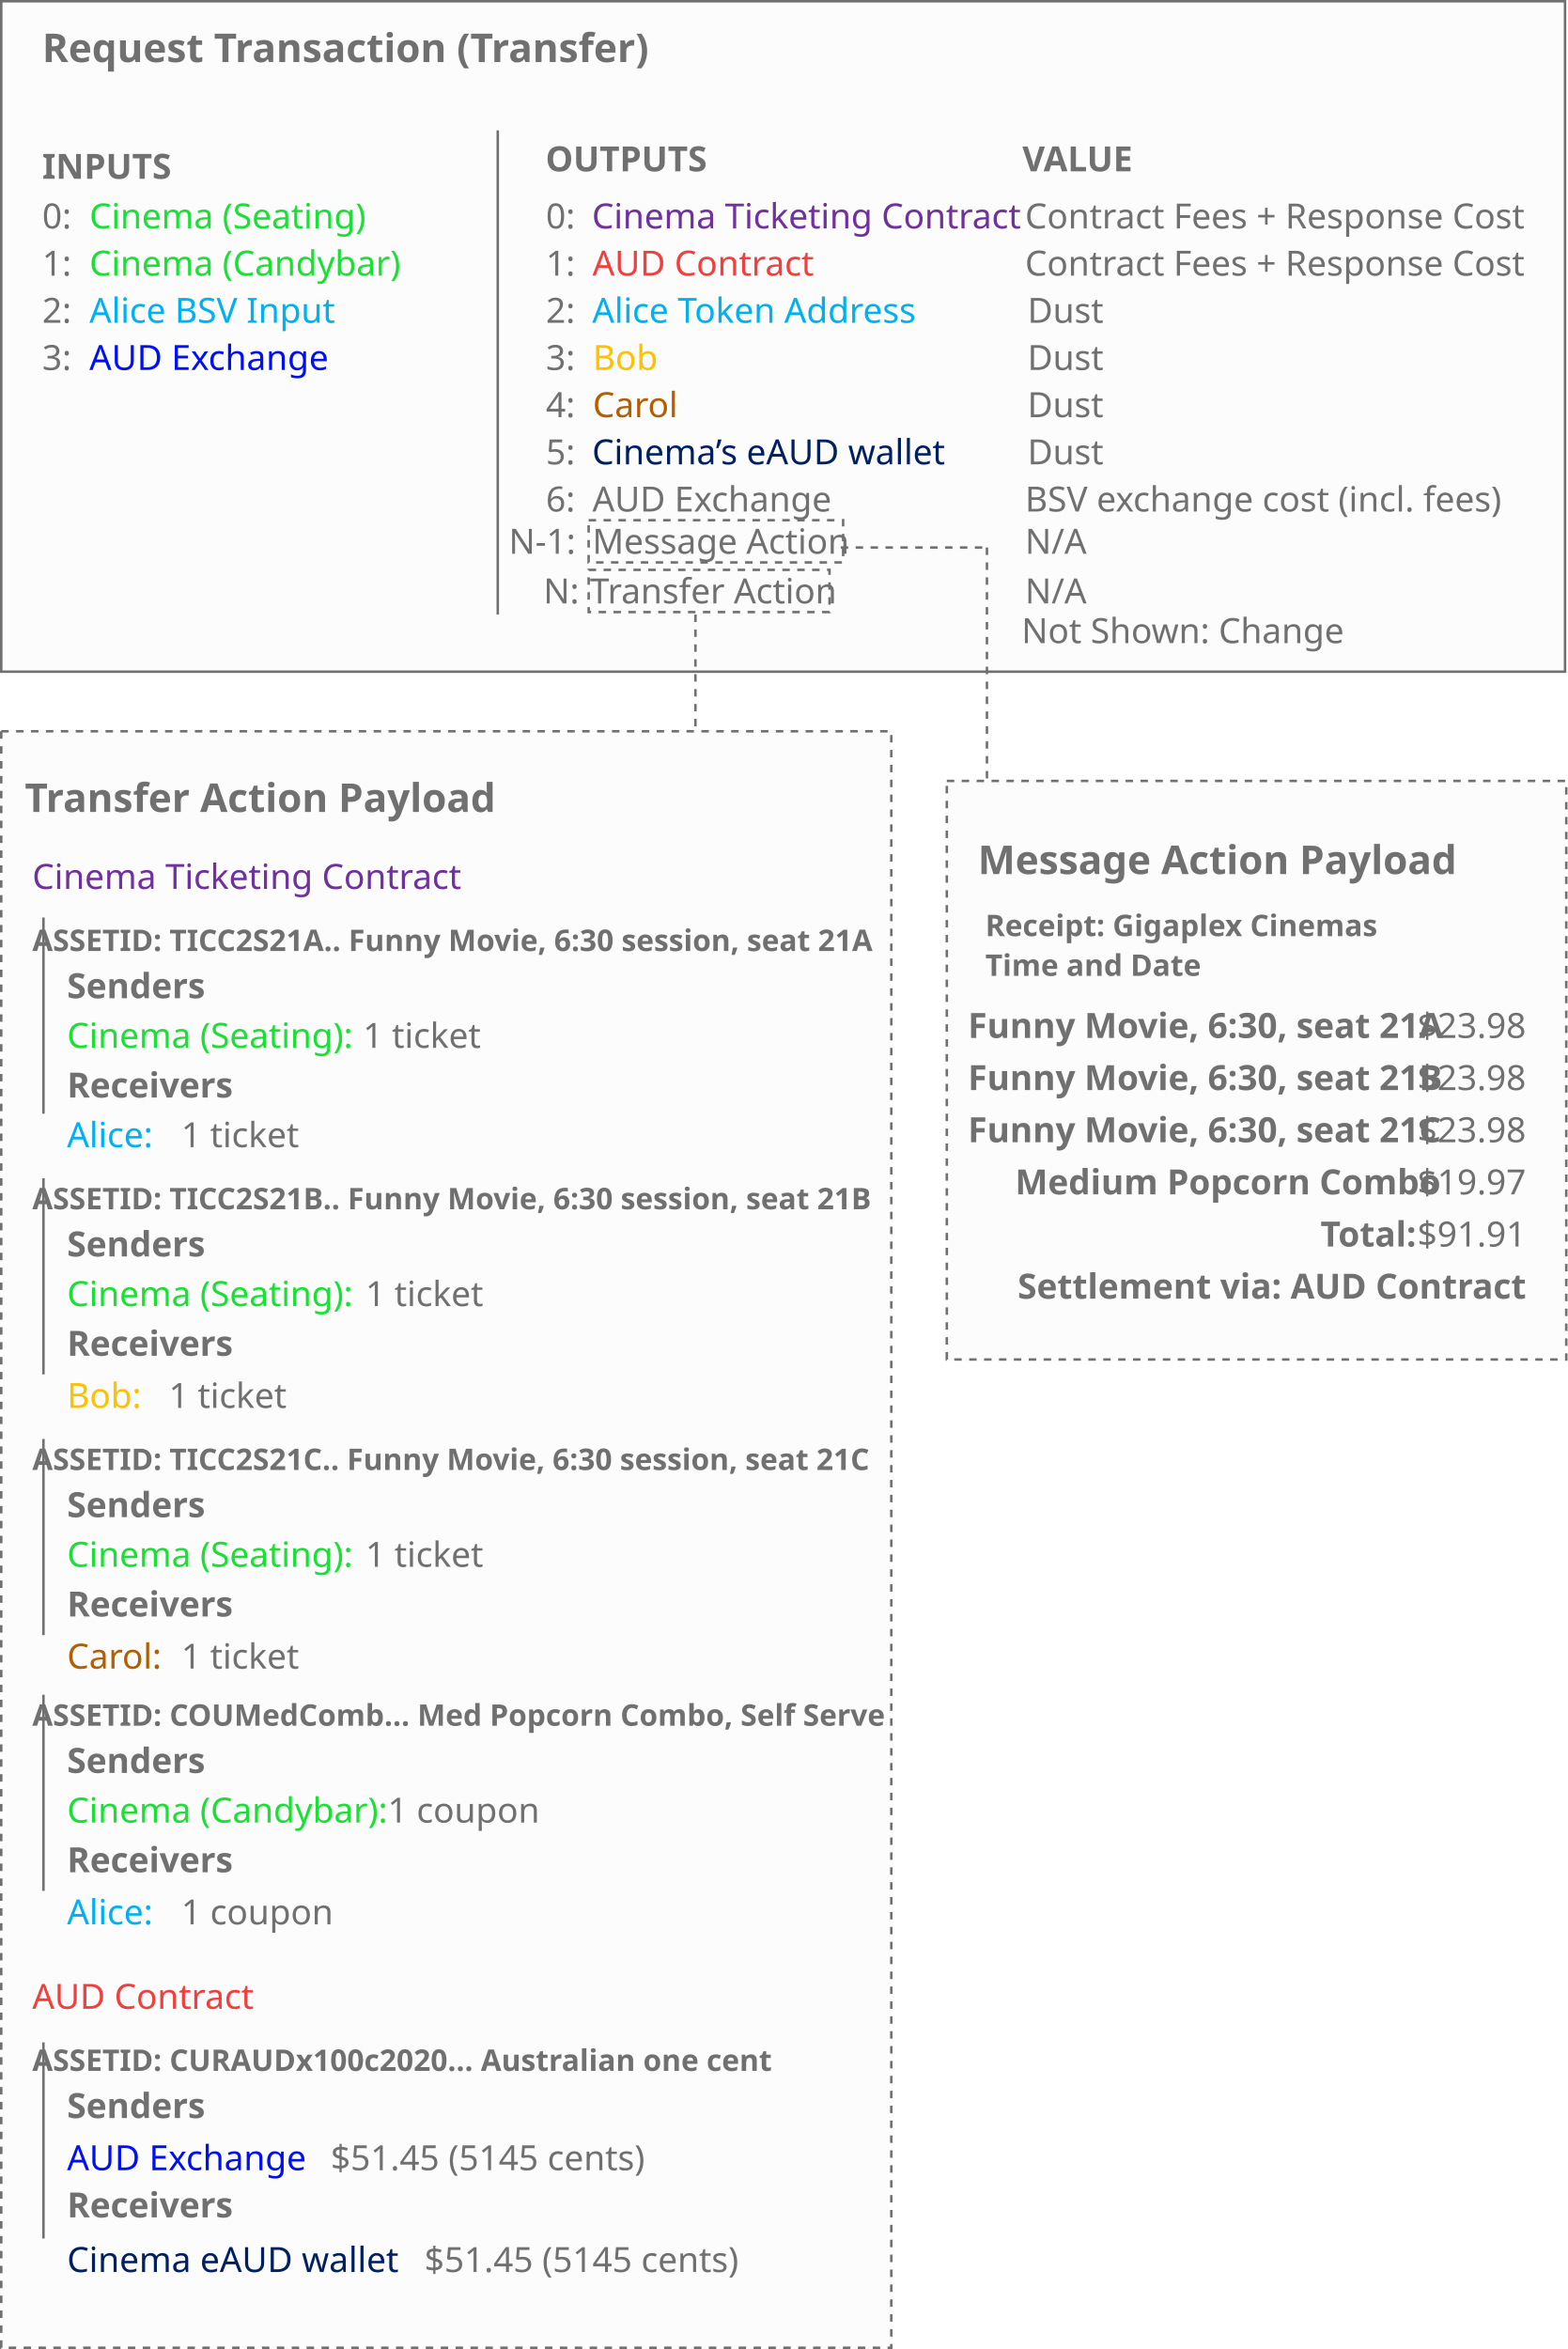
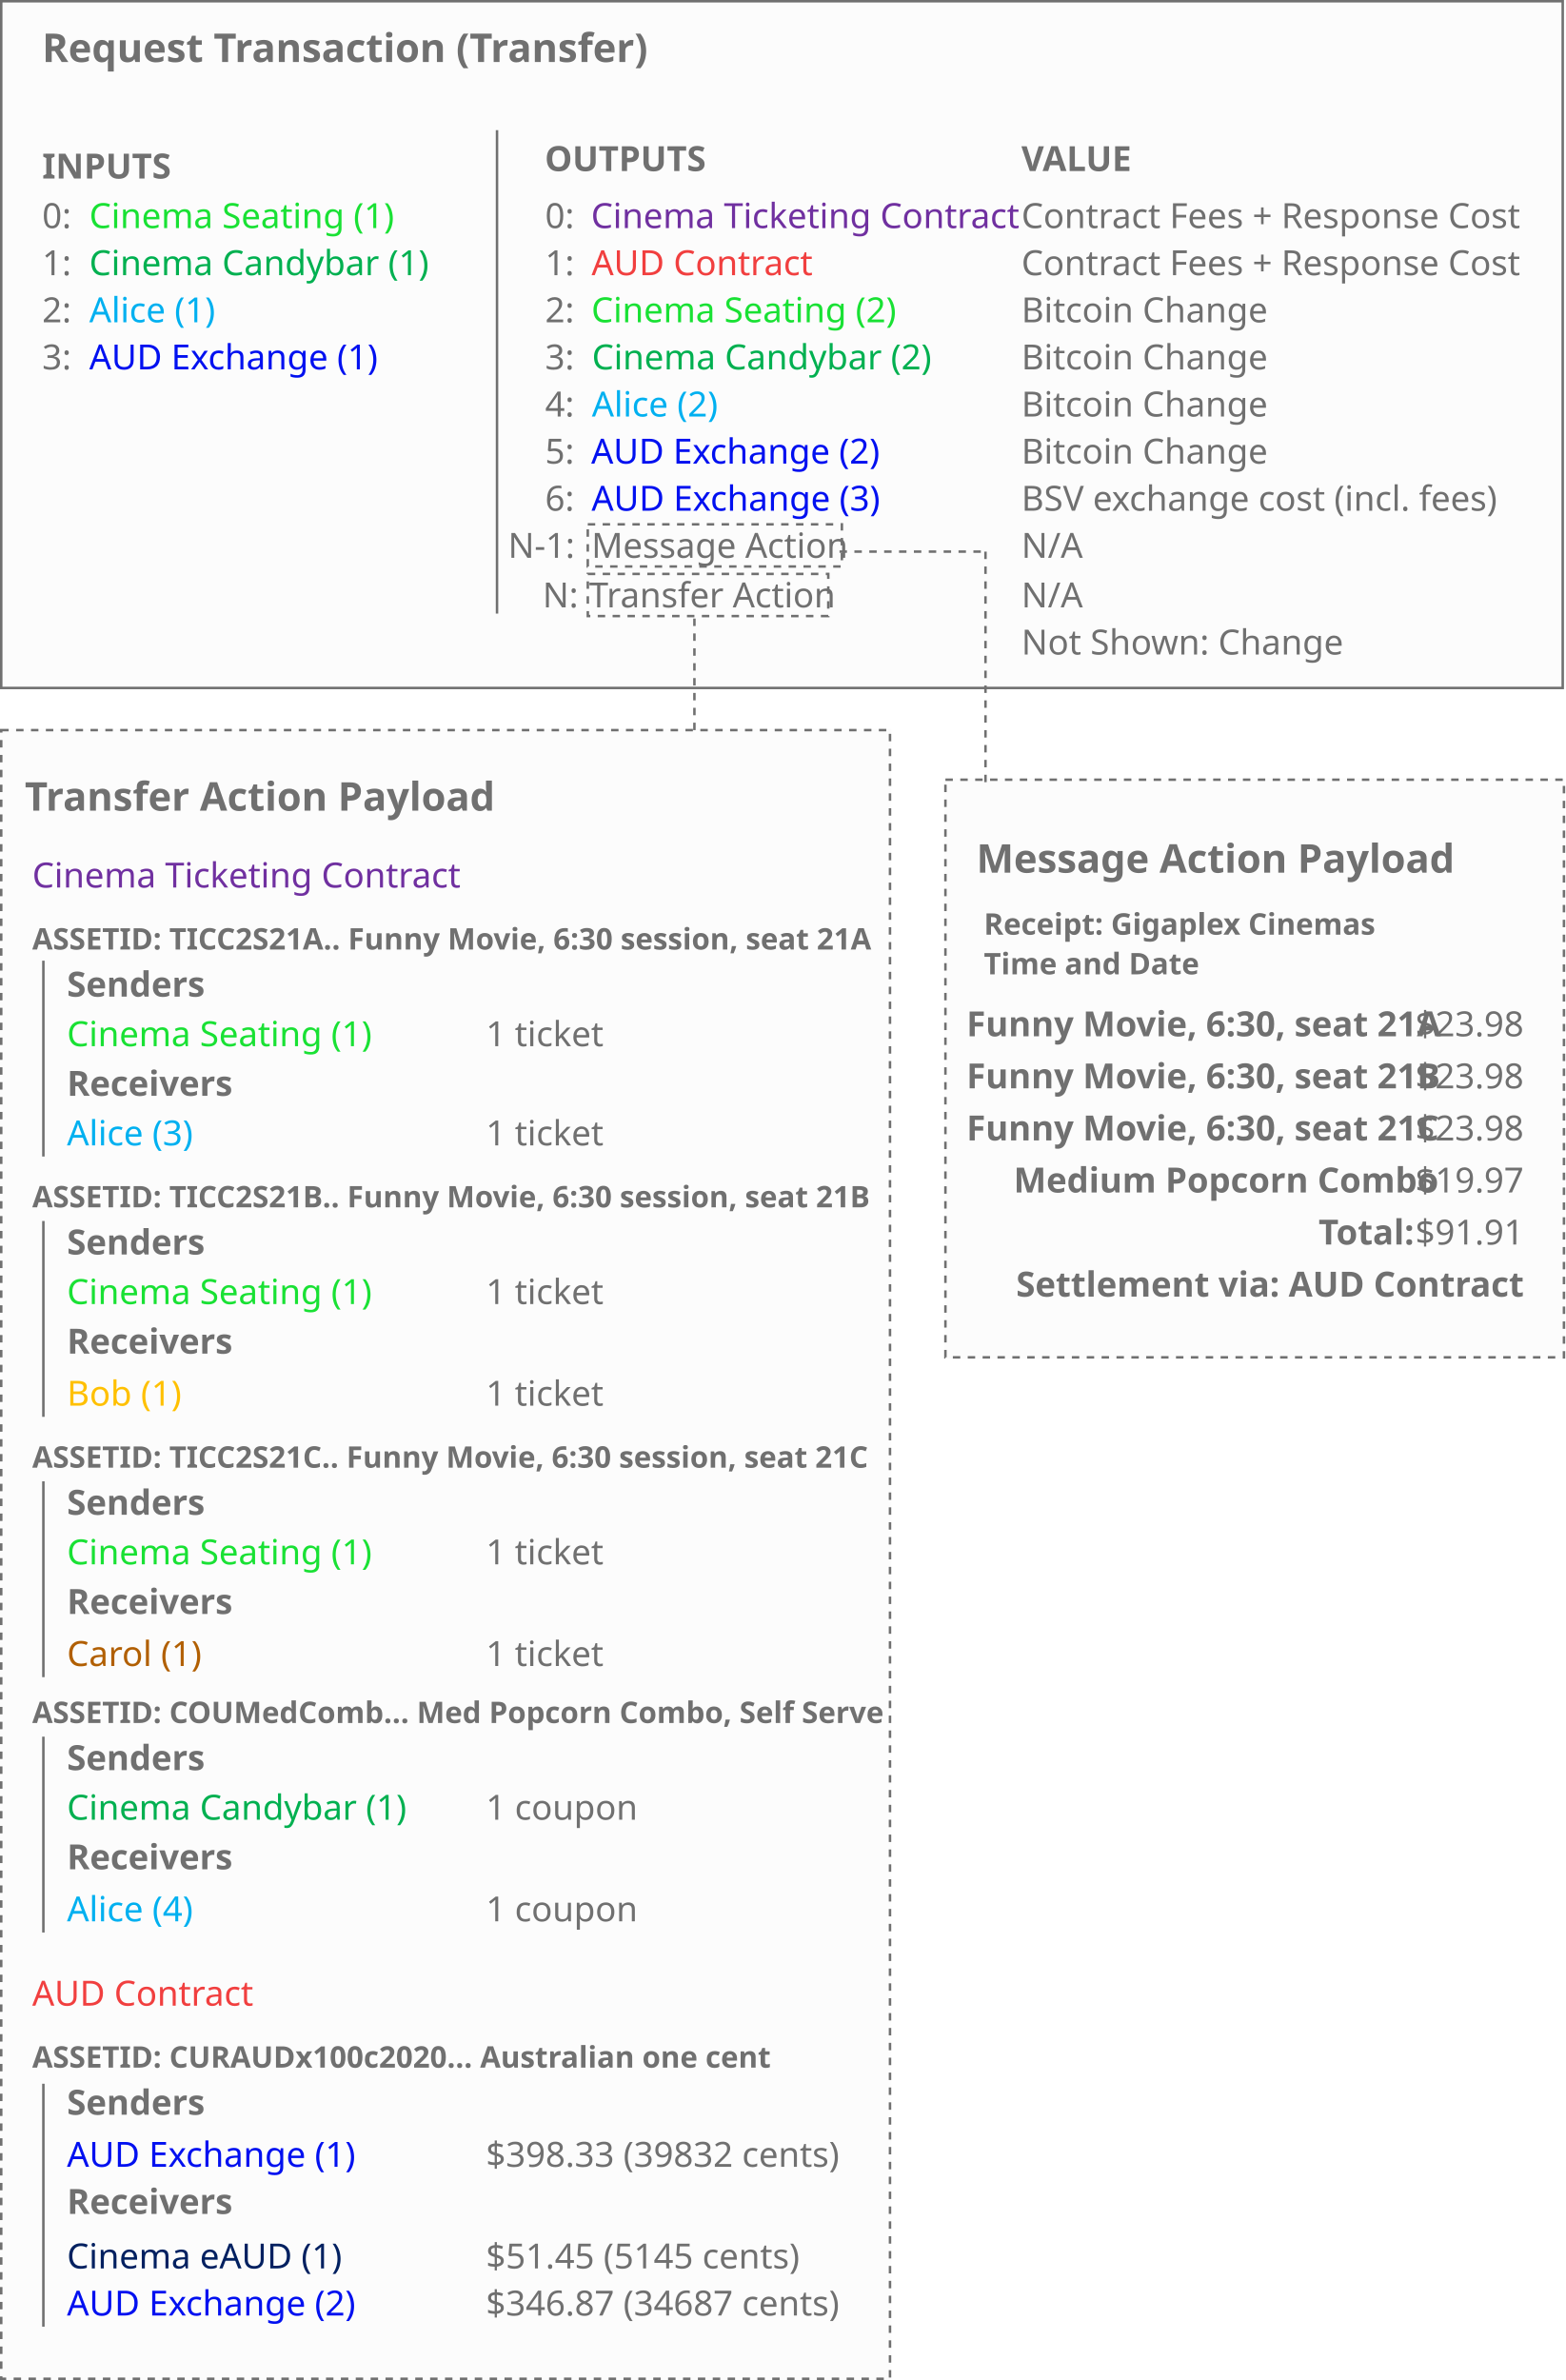
- <svg xmlns="http://www.w3.org/2000/svg" width="631.356" height="946" viewBox="0 0 631.356 946">
+ <svg xmlns="http://www.w3.org/2000/svg" width="631.356" height="960" viewBox="0 0 631.356 960">
  <g id="cinema-transfer-final" transform="translate(-6104 10694)">
    <g id="Rectangle_195" data-name="Rectangle 195" transform="translate(6104 -10694)" fill="#fcfcfc" stroke="#707070" stroke-width="1">
-       <rect width="630.857" height="271" stroke="none" />
-       <rect x="0.5" y="0.5" width="629.857" height="270" fill="none" />
-     </g>
-     <text id="Cinema_Seating_" data-name="Cinema (Seating)" transform="translate(6140 -10602)" fill="#19e134" font-size="14" font-family="SegoeUI, Segoe UI">
-       <tspan x="0" y="0">Cinema (Seating)</tspan>
-     </text>
-     <text id="AUD_Exchange" data-name="AUD Exchange" transform="translate(6140 -10545)" fill="#0010f0" font-size="14" font-family="SegoeUI, Segoe UI">
-       <tspan x="0" y="0">AUD Exchange</tspan>
+       <rect width="630.857" height="278" stroke="none" />
+       <rect x="0.5" y="0.5" width="629.857" height="277" fill="none" />
+     </g>
+     <text id="Cinema_Seating_1_" data-name="Cinema Seating (1)" transform="translate(6140 -10602)" fill="#19e134" font-size="14" font-family="SegoeUI, Segoe UI">
+       <tspan x="0" y="0">Cinema Seating (1)</tspan>
+     </text>
+     <text id="AUD_Exchange_1_" data-name="AUD Exchange (1)" transform="translate(6140 -10545)" fill="#0010f0" font-size="14" font-family="SegoeUI, Segoe UI">
+       <tspan x="0" y="0">AUD Exchange (1)</tspan>
    </text>
    <text id="Request_Transaction_Transfer_" data-name="Request Transaction (Transfer)" transform="translate(6121 -10669)" fill="#707070" font-size="16" font-family="SegoeUI-Semibold, Segoe UI" font-weight="600">
      <tspan x="0" y="0">Request Transaction (Transfer)</tspan>
    </text>
    <line id="Line_262" data-name="Line 262" y2="195" transform="translate(6304.482 -10641.5)" fill="none" stroke="#707070" stroke-width="1" />
    <text id="INPUTS" transform="translate(6121 -10637)" fill="#707070" font-size="14" font-family="SegoeUI-Bold, Segoe UI" font-weight="700">
      <tspan x="0" y="15">INPUTS</tspan>
    </text>
    <text id="OUTPUTS_" data-name="OUTPUTS " transform="translate(6323.738 -10640)" fill="#707070" font-size="14" font-family="SegoeUI-Bold, Segoe UI" font-weight="700">
      <tspan x="0" y="15">OUTPUTS </tspan>
    </text>
    <text id="_0:_" data-name="0: " transform="translate(6121 -10602)" fill="#707070" font-size="14" font-family="SegoeUI, Segoe UI">
      <tspan x="0" y="0">0: </tspan>
    </text>
-     <text id="VALUE" transform="translate(6515.778 -10640)" fill="#707070" font-size="14" font-family="SegoeUI-Bold, Segoe UI" font-weight="700">
+     <text id="VALUE" transform="translate(6516 -10640)" fill="#707070" font-size="14" font-family="SegoeUI-Bold, Segoe UI" font-weight="700">
      <tspan x="0" y="15">VALUE</tspan>
    </text>
    <text id="_1:_" data-name="1: " transform="translate(6121 -10583)" fill="#707070" font-size="14" font-family="SegoeUI, Segoe UI">
      <tspan x="0" y="0">1: </tspan>
    </text>
    <text id="_2:_" data-name="2: " transform="translate(6121 -10564)" fill="#707070" font-size="14" font-family="SegoeUI, Segoe UI">
      <tspan x="0" y="0">2: </tspan>
    </text>
    <text id="_0:_2" data-name="0: " transform="translate(6323.881 -10602)" fill="#707070" font-size="14" font-family="SegoeUI, Segoe UI">
      <tspan x="0" y="0">0: </tspan>
    </text>
    <text id="_1:_2" data-name="1: " transform="translate(6323.881 -10583)" fill="#707070" font-size="14" font-family="SegoeUI, Segoe UI">
      <tspan x="0" y="0">1: </tspan>
    </text>
    <text id="Cinema_Ticketing_Contract" data-name="Cinema Ticketing Contract" transform="translate(6342.4 -10602)" fill="#7030a0" font-size="14" font-family="SegoeUI, Segoe UI">
      <tspan x="0" y="0">Cinema Ticketing Contract</tspan>
    </text>
    <text id="_2:_2" data-name="2: " transform="translate(6323.881 -10564)" fill="#707070" font-size="14" font-family="SegoeUI, Segoe UI">
      <tspan x="0" y="0">2: </tspan>
    </text>
    <text id="AUD_Contract_" data-name="AUD Contract " transform="translate(6342.617 -10583)" fill="#f13f3f" font-size="14" font-family="SegoeUI, Segoe UI">
      <tspan x="0" y="0">AUD Contract </tspan>
    </text>
-     <text id="Contract_Fees_Response_Cost_" data-name="Contract Fees + Response Cost " transform="translate(6516.857 -10602)" fill="#707070" font-size="14" font-family="SegoeUI, Segoe UI">
+     <text id="Contract_Fees_Response_Cost_" data-name="Contract Fees + Response Cost " transform="translate(6516 -10602)" fill="#707070" font-size="14" font-family="SegoeUI, Segoe UI">
      <tspan x="0" y="0">Contract Fees + Response Cost </tspan>
    </text>
-     <text id="Contract_Fees_Response_Cost_2" data-name="Contract Fees + Response Cost " transform="translate(6516.857 -10583)" fill="#707070" font-size="14" font-family="SegoeUI, Segoe UI">
+     <text id="Contract_Fees_Response_Cost_2" data-name="Contract Fees + Response Cost " transform="translate(6516 -10583)" fill="#707070" font-size="14" font-family="SegoeUI, Segoe UI">
      <tspan x="0" y="0">Contract Fees + Response Cost </tspan>
    </text>
-     <text id="Dust" transform="translate(6517.845 -10564)" fill="#707070" font-size="14" font-family="SegoeUI, Segoe UI">
-       <tspan x="0" y="0">Dust</tspan>
+     <text id="Bitcoin_Change" data-name="Bitcoin Change" transform="translate(6516 -10564)" fill="#707070" font-size="14" font-family="SegoeUI, Segoe UI">
+       <tspan x="0" y="0">Bitcoin Change</tspan>
    </text>
    <text id="_3:_" data-name="3: " transform="translate(6323.881 -10545)" fill="#707070" font-size="14" font-family="SegoeUI, Segoe UI">
      <tspan x="0" y="0">3: </tspan>
    </text>
-     <text id="Alice_Token_Address" data-name="Alice Token Address" transform="translate(6342.525 -10564)" fill="#00b0f0" font-size="14" font-family="SegoeUI, Segoe UI">
-       <tspan x="0" y="0">Alice Token Address</tspan>
+     <text id="Cinema_Seating_2_" data-name="Cinema Seating (2)" transform="translate(6342.525 -10564)" fill="#19e134" font-size="14" font-family="SegoeUI, Segoe UI">
+       <tspan x="0" y="0">Cinema Seating (2)</tspan>
    </text>
    <text id="_4:_" data-name="4: " transform="translate(6323.881 -10526)" fill="#707070" font-size="14" font-family="SegoeUI, Segoe UI">
      <tspan x="0" y="0">4: </tspan>
    </text>
-     <text id="Bob_" data-name="Bob " transform="translate(6342.756 -10545)" fill="#ffc000" font-size="14" font-family="SegoeUI, Segoe UI">
-       <tspan x="0" y="0">Bob </tspan>
+     <text id="Cinema_Candybar_2_" data-name="Cinema Candybar (2)" transform="translate(6342.756 -10545)" fill="#00b050" font-size="14" font-family="SegoeUI, Segoe UI">
+       <tspan x="0" y="0">Cinema Candybar (2)</tspan>
    </text>
    <text id="_5:_" data-name="5: " transform="translate(6323.881 -10507)" fill="#707070" font-size="14" font-family="SegoeUI, Segoe UI">
      <tspan x="0" y="0">5: </tspan>
    </text>
-     <text id="Carol_" data-name="Carol " transform="translate(6342.74 -10526)" fill="#b15f02" font-size="14" font-family="SegoeUI, Segoe UI">
-       <tspan x="0" y="0">Carol </tspan>
+     <text id="Alice_2_" data-name="Alice (2)" transform="translate(6342.74 -10526)" fill="#00b0f0" font-size="14" font-family="SegoeUI, Segoe UI">
+       <tspan x="0" y="0">Alice (2)</tspan>
    </text>
    <text id="_6:_" data-name="6: " transform="translate(6323.881 -10488)" fill="#707070" font-size="14" font-family="SegoeUI, Segoe UI">
      <tspan x="0" y="0">6: </tspan>
    </text>
-     <text id="Cinema_s_eAUD_wallet_" data-name="Cinema’s eAUD wallet " transform="translate(6342.478 -10507)" fill="#002060" font-size="14" font-family="SegoeUI, Segoe UI">
-       <tspan x="0" y="0">Cinema’s eAUD wallet </tspan>
-     </text>
-     <text id="AUD_Exchange_" data-name="AUD Exchange " transform="translate(6342.604 -10488)" fill="#707070" font-size="14" font-family="SegoeUI, Segoe UI">
-       <tspan x="0" y="0">AUD Exchange </tspan>
-     </text>
-     <text id="Dust-2" data-name="Dust" transform="translate(6517.845 -10545)" fill="#707070" font-size="14" font-family="SegoeUI, Segoe UI">
-       <tspan x="0" y="0">Dust</tspan>
-     </text>
-     <text id="Dust_" data-name="Dust " transform="translate(6517.83 -10526)" fill="#707070" font-size="14" font-family="SegoeUI, Segoe UI">
-       <tspan x="0" y="0">Dust </tspan>
-     </text>
-     <text id="Dust-3" data-name="Dust" transform="translate(6517.845 -10507)" fill="#707070" font-size="14" font-family="SegoeUI, Segoe UI">
-       <tspan x="0" y="0">Dust</tspan>
-     </text>
-     <text id="BSV_exchange_cost_incl._fees_" data-name="BSV exchange cost (incl. fees)" transform="translate(6516.857 -10488)" fill="#707070" font-size="14" font-family="SegoeUI, Segoe UI">
+     <text id="AUD_Exchange_2_" data-name="AUD Exchange (2)" transform="translate(6342.478 -10507)" fill="#0010f0" font-size="14" font-family="SegoeUI, Segoe UI">
+       <tspan x="0" y="0">AUD Exchange (2)</tspan>
+     </text>
+     <text id="AUD_Exchange_3_" data-name="AUD Exchange (3) " transform="translate(6342.604 -10488)" fill="#0010f0" font-size="14" font-family="SegoeUI, Segoe UI">
+       <tspan x="0" y="0">AUD Exchange (3) </tspan>
+     </text>
+     <text id="Bitcoin_Change-2" data-name="Bitcoin Change" transform="translate(6516 -10545)" fill="#707070" font-size="14" font-family="SegoeUI, Segoe UI">
+       <tspan x="0" y="0">Bitcoin Change</tspan>
+     </text>
+     <text id="Bitcoin_Change-3" data-name="Bitcoin Change" transform="translate(6516 -10526)" fill="#707070" font-size="14" font-family="SegoeUI, Segoe UI">
+       <tspan x="0" y="0">Bitcoin Change</tspan>
+     </text>
+     <text id="Bitcoin_Change-4" data-name="Bitcoin Change" transform="translate(6516 -10507)" fill="#707070" font-size="14" font-family="SegoeUI, Segoe UI">
+       <tspan x="0" y="0">Bitcoin Change</tspan>
+     </text>
+     <text id="BSV_exchange_cost_incl._fees_" data-name="BSV exchange cost (incl. fees)" transform="translate(6516 -10488)" fill="#707070" font-size="14" font-family="SegoeUI, Segoe UI">
      <tspan x="0" y="0">BSV exchange cost (incl. fees)</tspan>
    </text>
    <text id="_3:_2" data-name="3: " transform="translate(6121 -10545)" fill="#707070" font-size="14" font-family="SegoeUI, Segoe UI">
      <tspan x="0" y="0">3: </tspan>
    </text>
-     <g id="Rectangle_196" data-name="Rectangle 196" transform="translate(6340.606 -10465)" fill="none" stroke="#707070" stroke-width="1" stroke-dasharray="3">
+     <g id="Rectangle_196" data-name="Rectangle 196" transform="translate(6340.606 -10463)" fill="none" stroke="#707070" stroke-width="1" stroke-dasharray="3">
      <rect width="98" height="18" stroke="none" />
      <rect x="0.5" y="0.5" width="97" height="17" fill="none" />
    </g>
-     <text id="N:_" data-name="N: " transform="translate(6322.88 -10451)" fill="#707070" font-size="14" font-family="SegoeUI, Segoe UI">
+     <text id="N:_" data-name="N: " transform="translate(6322.88 -10449)" fill="#707070" font-size="14" font-family="SegoeUI, Segoe UI">
      <tspan x="0" y="0">N: </tspan>
    </text>
-     <text id="Transfer_Action" data-name="Transfer Action" transform="translate(6341.616 -10451)" fill="#707070" font-size="14" font-family="SegoeUI, Segoe UI">
+     <text id="Transfer_Action" data-name="Transfer Action" transform="translate(6341.616 -10449)" fill="#707070" font-size="14" font-family="SegoeUI, Segoe UI">
      <tspan x="0" y="0">Transfer Action</tspan>
    </text>
-     <text id="N_A" data-name="N/A" transform="translate(6516.86 -10451)" fill="#707070" font-size="14" font-family="SegoeUI, Segoe UI">
+     <text id="N_A" data-name="N/A" transform="translate(6516 -10449)" fill="#707070" font-size="14" font-family="SegoeUI, Segoe UI">
      <tspan x="0" y="0">N/A</tspan>
    </text>
    <g id="Rectangle_200" data-name="Rectangle 200" transform="translate(6104 -10400)" fill="#fcfcfc" stroke="#707070" stroke-width="1" stroke-dasharray="3">
-       <rect width="359.499" height="652" stroke="none" />
-       <rect x="0.5" y="0.5" width="358.499" height="651" fill="none" />
+       <rect width="359.499" height="666" stroke="none" />
+       <rect x="0.5" y="0.5" width="358.499" height="665" fill="none" />
    </g>
    <text id="Transfer_Action_Payload" data-name="Transfer Action Payload" transform="translate(6114 -10367)" fill="#707070" font-size="16" font-family="SegoeUI-Semibold, Segoe UI" font-weight="600">
      <tspan x="0" y="0">Transfer Action Payload</tspan>
    </text>
-     <line id="Line_267" data-name="Line 267" y2="47" transform="translate(6384.106 -10446.5)" fill="none" stroke="#707070" stroke-width="1" stroke-dasharray="3" />
-     <text id="Not_Shown:_Change" data-name="Not Shown: Change" transform="translate(6515.457 -10435)" fill="#707070" font-size="14" font-family="SegoeUI, Segoe UI">
+     <line id="Line_267" data-name="Line 267" y2="47" transform="translate(6384.106 -10444.5)" fill="none" stroke="#707070" stroke-width="1" stroke-dasharray="3" />
+     <text id="Not_Shown:_Change" data-name="Not Shown: Change" transform="translate(6516 -10430)" fill="#707070" font-size="14" font-family="SegoeUI, Segoe UI">
      <tspan x="0" y="0">Not Shown: Change</tspan>
    </text>
-     <text id="Cinema_Candybar_" data-name="Cinema (Candybar)" transform="translate(6140 -10583)" fill="#19e134" font-size="14" font-family="SegoeUI, Segoe UI">
-       <tspan x="0" y="0">Cinema (Candybar)</tspan>
-     </text>
-     <text id="Alice_BSV_Input" data-name="Alice BSV Input" transform="translate(6140 -10564)" fill="#00b0f0" font-size="14" font-family="SegoeUI, Segoe UI">
-       <tspan x="0" y="0">Alice BSV Input</tspan>
+     <text id="Cinema_Candybar_1_" data-name="Cinema Candybar (1)" transform="translate(6140 -10583)" fill="#00b050" font-size="14" font-family="SegoeUI, Segoe UI">
+       <tspan x="0" y="0">Cinema Candybar (1)</tspan>
+     </text>
+     <text id="Alice_1_" data-name="Alice (1)" transform="translate(6140 -10564)" fill="#00b0f0" font-size="14" font-family="SegoeUI, Segoe UI">
+       <tspan x="0" y="0">Alice (1)</tspan>
    </text>
    <text id="Senders" transform="translate(6131 -10307)" fill="#707070" font-size="14" font-family="SegoeUI-Bold, Segoe UI" font-weight="700">
      <tspan x="0" y="15">Senders</tspan>
    </text>
    <text id="Receivers" transform="translate(6131 -10267)" fill="#707070" font-size="14" font-family="SegoeUI-Bold, Segoe UI" font-weight="700">
      <tspan x="0" y="15">Receivers</tspan>
    </text>
-     <line id="Line_289" data-name="Line 289" y2="79" transform="translate(6121.5 -10324.5)" fill="none" stroke="#707070" stroke-width="1" />
-     <text id="Cinema_Seating_:" data-name="Cinema (Seating):" transform="translate(6131 -10272)" fill="#19e134" font-size="14" font-family="SegoeUI, Segoe UI">
-       <tspan x="0" y="0">Cinema (Seating):</tspan>
-     </text>
-     <text id="Alice:" transform="translate(6131 -10232)" fill="#00b0f0" font-size="14" font-family="SegoeUI, Segoe UI">
-       <tspan x="0" y="0">Alice:</tspan>
-     </text>
-     <text id="Bob:" transform="translate(6131 -10127)" fill="#ffc000" font-size="14" font-family="SegoeUI, Segoe UI">
-       <tspan x="0" y="0">Bob:</tspan>
+     <line id="Line_289" data-name="Line 289" y2="79" transform="translate(6121.5 -10306.5)" fill="none" stroke="#707070" stroke-width="1" />
+     <text id="Cinema_Seating_1_2" data-name="Cinema Seating (1)" transform="translate(6131 -10272)" fill="#19e134" font-size="14" font-family="SegoeUI, Segoe UI">
+       <tspan x="0" y="0">Cinema Seating (1)</tspan>
+     </text>
+     <text id="Alice_3_" data-name="Alice (3)" transform="translate(6131 -10232)" fill="#00b0f0" font-size="14" font-family="SegoeUI, Segoe UI">
+       <tspan x="0" y="0">Alice (3)</tspan>
+     </text>
+     <text id="Bob_1_" data-name="Bob (1)" transform="translate(6131 -10127)" fill="#ffc000" font-size="14" font-family="SegoeUI, Segoe UI">
+       <tspan x="0" y="0">Bob (1)</tspan>
    </text>
    <text id="ASSETID:_TICC2S21A.._Funny_Movie_6:30_session_seat_21A" data-name="ASSETID: TICC2S21A.. Funny Movie, 6:30 session, seat 21A" transform="translate(6117 -10324)" fill="#707070" font-size="12" font-family="SegoeUI-Bold, Segoe UI" font-weight="700">
      <tspan x="0" y="13">ASSETID: TICC2S21A.. Funny Movie, 6:30 session, seat 21A</tspan>
    </text>
    <text id="Cinema_Ticketing_Contract-2" data-name="Cinema Ticketing Contract" transform="translate(6117 -10336)" fill="#7030a0" font-size="14" font-family="SegoeUI, Segoe UI">
      <tspan x="0" y="0">Cinema Ticketing Contract</tspan>
    </text>
    <text id="AUD_Contract_2" data-name="AUD Contract " transform="translate(6117 -9885)" fill="#f13f3f" font-size="14" font-family="SegoeUI, Segoe UI">
      <tspan x="0" y="0">AUD Contract </tspan>
    </text>
-     <text id="Cinema_eAUD_wallet_" data-name="Cinema eAUD wallet " transform="translate(6131 -9779)" fill="#002060" font-size="14" font-family="SegoeUI, Segoe UI">
-       <tspan x="0" y="0">Cinema eAUD wallet </tspan>
-     </text>
-     <text id="Alice:-2" data-name="Alice:" transform="translate(6131 -9919)" fill="#00b0f0" font-size="14" font-family="SegoeUI, Segoe UI">
-       <tspan x="0" y="0">Alice:</tspan>
-     </text>
-     <text id="_1_ticket" data-name="1 ticket" transform="translate(6250.216 -10272)" fill="#707070" font-size="14" font-family="SegoeUI, Segoe UI">
-       <tspan x="0" y="0">1 ticket</tspan>
-     </text>
-     <text id="_1_ticket-2" data-name="1 ticket" transform="translate(6177 -10232)" fill="#707070" font-size="14" font-family="SegoeUI, Segoe UI">
+     <text id="Cinema_eAUD_1_" data-name="Cinema eAUD (1)" transform="translate(6131 -9779)" fill="#002060" font-size="14" font-family="SegoeUI, Segoe UI">
+       <tspan x="0" y="0">Cinema eAUD (1)</tspan>
+     </text>
+     <text id="Alice_4_" data-name="Alice (4)" transform="translate(6131 -9919)" fill="#00b0f0" font-size="14" font-family="SegoeUI, Segoe UI">
+       <tspan x="0" y="0">Alice (4)</tspan>
+     </text>
+     <text id="_1_ticket" data-name="1 ticket" transform="translate(6300 -10272)" fill="#707070" font-size="14" font-family="SegoeUI, Segoe UI">
+       <tspan x="0" y="0">1 ticket</tspan>
+     </text>
+     <text id="_1_ticket-2" data-name="1 ticket" transform="translate(6300 -10232)" fill="#707070" font-size="14" font-family="SegoeUI, Segoe UI">
      <tspan x="0" y="0">1 ticket</tspan>
    </text>
    <text id="Senders-2" data-name="Senders" transform="translate(6131 -10203)" fill="#707070" font-size="14" font-family="SegoeUI-Bold, Segoe UI" font-weight="700">
      <tspan x="0" y="15">Senders</tspan>
    </text>
    <text id="Receivers-2" data-name="Receivers" transform="translate(6131 -10163)" fill="#707070" font-size="14" font-family="SegoeUI-Bold, Segoe UI" font-weight="700">
      <tspan x="0" y="15">Receivers</tspan>
    </text>
-     <text id="Cinema_Seating_:-2" data-name="Cinema (Seating):" transform="translate(6131 -10168)" fill="#19e134" font-size="14" font-family="SegoeUI, Segoe UI">
-       <tspan x="0" y="0">Cinema (Seating):</tspan>
+     <text id="Cinema_Seating_1_3" data-name="Cinema Seating (1)" transform="translate(6131 -10168)" fill="#19e134" font-size="14" font-family="SegoeUI, Segoe UI">
+       <tspan x="0" y="0">Cinema Seating (1)</tspan>
    </text>
    <text id="ASSETID:_TICC2S21B.._Funny_Movie_6:30_session_seat_21B" data-name="ASSETID: TICC2S21B.. Funny Movie, 6:30 session, seat 21B" transform="translate(6117 -10220)" fill="#707070" font-size="12" font-family="SegoeUI-Bold, Segoe UI" font-weight="700">
      <tspan x="0" y="13">ASSETID: TICC2S21B.. Funny Movie, 6:30 session, seat 21B</tspan>
    </text>
-     <text id="_1_ticket-3" data-name="1 ticket" transform="translate(6251.211 -10168)" fill="#707070" font-size="14" font-family="SegoeUI, Segoe UI">
-       <tspan x="0" y="0">1 ticket</tspan>
-     </text>
-     <text id="_1_ticket-4" data-name="1 ticket" transform="translate(6172 -10127)" fill="#707070" font-size="14" font-family="SegoeUI, Segoe UI">
+     <text id="_1_ticket-3" data-name="1 ticket" transform="translate(6300 -10168)" fill="#707070" font-size="14" font-family="SegoeUI, Segoe UI">
+       <tspan x="0" y="0">1 ticket</tspan>
+     </text>
+     <text id="_1_ticket-4" data-name="1 ticket" transform="translate(6300 -10127)" fill="#707070" font-size="14" font-family="SegoeUI, Segoe UI">
      <tspan x="0" y="0">1 ticket</tspan>
    </text>
    <text id="Senders-3" data-name="Senders" transform="translate(6131 -10098)" fill="#707070" font-size="14" font-family="SegoeUI-Bold, Segoe UI" font-weight="700">
      <tspan x="0" y="15">Senders</tspan>
    </text>
    <text id="Receivers-3" data-name="Receivers" transform="translate(6131 -10058)" fill="#707070" font-size="14" font-family="SegoeUI-Bold, Segoe UI" font-weight="700">
      <tspan x="0" y="15">Receivers</tspan>
    </text>
-     <text id="Cinema_Seating_:-3" data-name="Cinema (Seating):" transform="translate(6131 -10063)" fill="#19e134" font-size="14" font-family="SegoeUI, Segoe UI">
-       <tspan x="0" y="0">Cinema (Seating):</tspan>
+     <text id="Cinema_Seating_1_4" data-name="Cinema Seating (1)" transform="translate(6131 -10063)" fill="#19e134" font-size="14" font-family="SegoeUI, Segoe UI">
+       <tspan x="0" y="0">Cinema Seating (1)</tspan>
    </text>
    <text id="ASSETID:_TICC2S21C.._Funny_Movie_6:30_session_seat_21C" data-name="ASSETID: TICC2S21C.. Funny Movie, 6:30 session, seat 21C" transform="translate(6117 -10115)" fill="#707070" font-size="12" font-family="SegoeUI-Bold, Segoe UI" font-weight="700">
      <tspan x="0" y="13">ASSETID: TICC2S21C.. Funny Movie, 6:30 session, seat 21C</tspan>
    </text>
-     <text id="_1_ticket-5" data-name="1 ticket" transform="translate(6251.211 -10063)" fill="#707070" font-size="14" font-family="SegoeUI, Segoe UI">
-       <tspan x="0" y="0">1 ticket</tspan>
-     </text>
-     <text id="_1_ticket-6" data-name="1 ticket" transform="translate(6177 -10022)" fill="#707070" font-size="14" font-family="SegoeUI, Segoe UI">
-       <tspan x="0" y="0">1 ticket</tspan>
-     </text>
-     <text id="Carol:" transform="translate(6131 -10022)" fill="#b15f02" font-size="14" font-family="SegoeUI, Segoe UI">
-       <tspan x="0" y="0">Carol:</tspan>
+     <text id="_1_ticket-5" data-name="1 ticket" transform="translate(6300 -10063)" fill="#707070" font-size="14" font-family="SegoeUI, Segoe UI">
+       <tspan x="0" y="0">1 ticket</tspan>
+     </text>
+     <text id="_1_ticket-6" data-name="1 ticket" transform="translate(6300 -10022)" fill="#707070" font-size="14" font-family="SegoeUI, Segoe UI">
+       <tspan x="0" y="0">1 ticket</tspan>
+     </text>
+     <text id="Carol_1_" data-name="Carol (1)" transform="translate(6131 -10022)" fill="#b15f02" font-size="14" font-family="SegoeUI, Segoe UI">
+       <tspan x="0" y="0">Carol (1)</tspan>
    </text>
    <text id="Senders-4" data-name="Senders" transform="translate(6131 -9995)" fill="#707070" font-size="14" font-family="SegoeUI-Bold, Segoe UI" font-weight="700">
      <tspan x="0" y="15">Senders</tspan>
    </text>
    <text id="Receivers-4" data-name="Receivers" transform="translate(6131 -9955)" fill="#707070" font-size="14" font-family="SegoeUI-Bold, Segoe UI" font-weight="700">
      <tspan x="0" y="15">Receivers</tspan>
    </text>
-     <text id="Cinema_Candybar_:" data-name="Cinema (Candybar):" transform="translate(6131 -9960)" fill="#19e134" font-size="14" font-family="SegoeUI, Segoe UI">
-       <tspan x="0" y="0">Cinema (Candybar):</tspan>
+     <text id="Cinema_Candybar_1_2" data-name="Cinema Candybar (1)" transform="translate(6131 -9960)" fill="#00b050" font-size="14" font-family="SegoeUI, Segoe UI">
+       <tspan x="0" y="0">Cinema Candybar (1)</tspan>
    </text>
    <text id="ASSETID:_COUMedComb_Med_Popcorn_Combo_Self_Serve" data-name="ASSETID: COUMedComb… Med Popcorn Combo, Self Serve" transform="translate(6117 -10012)" fill="#707070" font-size="12" font-family="SegoeUI-Bold, Segoe UI" font-weight="700">
      <tspan x="0" y="13">ASSETID: COUMedComb… Med Popcorn Combo, Self Serve</tspan>
    </text>
-     <text id="_1_coupon" data-name="1 coupon" transform="translate(6260.144 -9960)" fill="#707070" font-size="14" font-family="SegoeUI, Segoe UI">
+     <text id="_1_coupon" data-name="1 coupon" transform="translate(6300 -9960)" fill="#707070" font-size="14" font-family="SegoeUI, Segoe UI">
      <tspan x="0" y="0">1 coupon</tspan>
    </text>
-     <text id="_1_coupon-2" data-name="1 coupon" transform="translate(6177 -9919)" fill="#707070" font-size="14" font-family="SegoeUI, Segoe UI">
+     <text id="_1_coupon-2" data-name="1 coupon" transform="translate(6300 -9919)" fill="#707070" font-size="14" font-family="SegoeUI, Segoe UI">
      <tspan x="0" y="0">1 coupon</tspan>
    </text>
    <text id="Senders-5" data-name="Senders" transform="translate(6131 -9856)" fill="#707070" font-size="14" font-family="SegoeUI-Bold, Segoe UI" font-weight="700">
      <tspan x="0" y="15">Senders</tspan>
    </text>
    <text id="Receivers-5" data-name="Receivers" transform="translate(6131 -9816)" fill="#707070" font-size="14" font-family="SegoeUI-Bold, Segoe UI" font-weight="700">
      <tspan x="0" y="15">Receivers</tspan>
    </text>
    <text id="ASSETID:_CURAUDx100c2020..._Australian_one_cent" data-name="ASSETID: CURAUDx100c2020... Australian one cent" transform="translate(6117 -9873)" fill="#707070" font-size="12" font-family="SegoeUI-Bold, Segoe UI" font-weight="700">
      <tspan x="0" y="13">ASSETID: CURAUDx100c2020... Australian one cent</tspan>
    </text>
-     <text id="_51.45_5145_cents_" data-name="$51.45 (5145 cents)" transform="translate(6237.183 -9820)" fill="#707070" font-size="14" font-family="SegoeUI, Segoe UI">
+     <text id="_398.33_39832_cents_" data-name="$398.33 (39832 cents)" transform="translate(6300 -9820)" fill="#707070" font-size="14" font-family="SegoeUI, Segoe UI">
+       <tspan x="0" y="0">$398.33 (39832 cents)</tspan>
+     </text>
+     <text id="_51.45_5145_cents_" data-name="$51.45 (5145 cents)" transform="translate(6300 -9779)" fill="#707070" font-size="14" font-family="SegoeUI, Segoe UI">
      <tspan x="0" y="0">$51.45 (5145 cents)</tspan>
    </text>
-     <text id="_51.45_5145_cents_2" data-name="$51.45 (5145 cents)" transform="translate(6274.952 -9779)" fill="#707070" font-size="14" font-family="SegoeUI, Segoe UI">
-       <tspan x="0" y="0">$51.45 (5145 cents)</tspan>
-     </text>
-     <text id="AUD_Exchange-2" data-name="AUD Exchange" transform="translate(6131 -9820)" fill="#0010f0" font-size="14" font-family="SegoeUI, Segoe UI">
-       <tspan x="0" y="0">AUD Exchange</tspan>
-     </text>
-     <line id="Line_334" data-name="Line 334" y2="79" transform="translate(6121.5 -10219.5)" fill="none" stroke="#707070" stroke-width="1" />
-     <line id="Line_335" data-name="Line 335" y2="79" transform="translate(6121.5 -10114.5)" fill="none" stroke="#707070" stroke-width="1" />
-     <line id="Line_336" data-name="Line 336" y2="79" transform="translate(6121.5 -10011.5)" fill="none" stroke="#707070" stroke-width="1" />
-     <line id="Line_337" data-name="Line 337" y2="79" transform="translate(6121.5 -9871.5)" fill="none" stroke="#707070" stroke-width="1" />
+     <text id="AUD_Exchange_1_2" data-name="AUD Exchange (1)" transform="translate(6131 -9820)" fill="#0010f0" font-size="14" font-family="SegoeUI, Segoe UI">
+       <tspan x="0" y="0">AUD Exchange (1)</tspan>
+     </text>
+     <line id="Line_334" data-name="Line 334" y2="79" transform="translate(6121.5 -10201.5)" fill="none" stroke="#707070" stroke-width="1" />
+     <line id="Line_335" data-name="Line 335" y2="79" transform="translate(6121.5 -10096.5)" fill="none" stroke="#707070" stroke-width="1" />
+     <line id="Line_336" data-name="Line 336" y2="79" transform="translate(6121.5 -9993.5)" fill="none" stroke="#707070" stroke-width="1" />
+     <line id="Line_337" data-name="Line 337" y2="98" transform="translate(6121.5 -9853.5)" fill="none" stroke="#707070" stroke-width="1" />
    <g id="Rectangle_399" data-name="Rectangle 399" transform="translate(6484.857 -10380)" fill="#fcfcfc" stroke="#707070" stroke-width="1" stroke-dasharray="3">
      <rect width="250.499" height="234" stroke="none" />
      <rect x="0.5" y="0.5" width="249.499" height="233" fill="none" />
    </g>
-     <line id="Line_495" data-name="Line 495" y2="94" transform="translate(6501.521 -10473.5)" fill="none" stroke="#707070" stroke-width="1" stroke-dasharray="3" />
+     <line id="Line_495" data-name="Line 495" y2="94" transform="translate(6501.521 -10471.5)" fill="none" stroke="#707070" stroke-width="1" stroke-dasharray="3" />
    <text id="Message_Action_Payload" data-name="Message Action Payload" transform="translate(6497.857 -10342)" fill="#707070" font-size="16" font-family="SegoeUI-Semibold, Segoe UI" font-weight="600">
      <tspan x="0" y="0">Message Action Payload</tspan>
    </text>
    <text id="Receipt:_Gigaplex_Cinemas_Time_and_Date" data-name="Receipt: Gigaplex Cinemas Time and Date" transform="translate(6500.857 -10330)" fill="#707070" font-size="12" font-family="SegoeUI-Bold, Segoe UI" font-weight="700">
      <tspan x="0" y="13">Receipt: Gigaplex Cinemas</tspan>
      <tspan x="0" y="29">Time and Date</tspan>
    </text>
    <text id="Medium_Popcorn_Combo" data-name="Medium Popcorn Combo" transform="translate(6512.857 -10213)" fill="#707070" font-size="14" font-family="SegoeUI-Semibold, Segoe UI" font-weight="600">
      <tspan x="0" y="0">Medium Popcorn Combo</tspan>
    </text>
    <text id="_19.97" data-name="$19.97" transform="translate(6674.857 -10213)" fill="#707070" font-size="14" font-family="SegoeUI, Segoe UI">
      <tspan x="0" y="0">$19.97</tspan>
    </text>
    <text id="Total:" transform="translate(6635.857 -10192)" fill="#707070" font-size="14" font-family="SegoeUI-Semibold, Segoe UI" font-weight="600">
      <tspan x="0" y="0">Total:</tspan>
    </text>
    <text id="_91.91" data-name="$91.91" transform="translate(6674.857 -10192)" fill="#707070" font-size="14" font-family="SegoeUI, Segoe UI">
      <tspan x="0" y="0">$91.91</tspan>
    </text>
    <text id="Settlement_via:_AUD_Contract" data-name="Settlement via: AUD Contract" transform="translate(6513.857 -10171)" fill="#707070" font-size="14" font-family="SegoeUI-Semibold, Segoe UI" font-weight="600">
      <tspan x="0" y="0">Settlement via: AUD Contract</tspan>
    </text>
-     <text id="Message_Action" data-name="Message Action" transform="translate(6342.594 -10471)" fill="#707070" font-size="14" font-family="SegoeUI, Segoe UI">
+     <text id="Message_Action" data-name="Message Action" transform="translate(6342.594 -10469)" fill="#707070" font-size="14" font-family="SegoeUI, Segoe UI">
      <tspan x="0" y="0">Message Action</tspan>
    </text>
-     <text id="N-1:_" data-name="N-1: " transform="translate(6308.929 -10471)" fill="#707070" font-size="14" font-family="SegoeUI, Segoe UI">
+     <text id="N-1:_" data-name="N-1: " transform="translate(6308.929 -10469)" fill="#707070" font-size="14" font-family="SegoeUI, Segoe UI">
      <tspan x="0" y="0">N-1: </tspan>
    </text>
-     <g id="Rectangle_400" data-name="Rectangle 400" transform="translate(6340.591 -10485)" fill="none" stroke="#707070" stroke-width="1" stroke-dasharray="3">
+     <g id="Rectangle_400" data-name="Rectangle 400" transform="translate(6340.591 -10483)" fill="none" stroke="#707070" stroke-width="1" stroke-dasharray="3">
      <rect width="103.503" height="18" stroke="none" />
      <rect x="0.5" y="0.5" width="102.503" height="17" fill="none" />
    </g>
-     <line id="Line_496" data-name="Line 496" x2="59" transform="translate(6442.641 -10473.5)" fill="none" stroke="#707070" stroke-width="1" stroke-dasharray="3" />
+     <line id="Line_496" data-name="Line 496" x2="59" transform="translate(6442.641 -10471.5)" fill="none" stroke="#707070" stroke-width="1" stroke-dasharray="3" />
    <text id="_23.98" data-name="$23.98" transform="translate(6674.857 -10234)" fill="#707070" font-size="14" font-family="SegoeUI, Segoe UI">
      <tspan x="0" y="0">$23.98</tspan>
    </text>
    <text id="_23.98-2" data-name="$23.98" transform="translate(6674.857 -10255)" fill="#707070" font-size="14" font-family="SegoeUI, Segoe UI">
      <tspan x="0" y="0">$23.98</tspan>
    </text>
    <text id="Funny_Movie_6:30_seat_21A" data-name="Funny Movie, 6:30, seat 21A" transform="translate(6493.857 -10276)" fill="#707070" font-size="14" font-family="SegoeUI-Semibold, Segoe UI" font-weight="600">
      <tspan x="0" y="0">Funny Movie, 6:30, seat 21A</tspan>
    </text>
    <text id="_23.98-3" data-name="$23.98" transform="translate(6674.857 -10276)" fill="#707070" font-size="14" font-family="SegoeUI, Segoe UI">
      <tspan x="0" y="0">$23.98</tspan>
    </text>
    <text id="Funny_Movie_6:30_seat_21B" data-name="Funny Movie, 6:30, seat 21B" transform="translate(6493.857 -10255)" fill="#707070" font-size="14" font-family="SegoeUI-Semibold, Segoe UI" font-weight="600">
      <tspan x="0" y="0">Funny Movie, 6:30, seat 21B</tspan>
    </text>
    <text id="Funny_Movie_6:30_seat_21C" data-name="Funny Movie, 6:30, seat 21C" transform="translate(6493.857 -10234)" fill="#707070" font-size="14" font-family="SegoeUI-Semibold, Segoe UI" font-weight="600">
      <tspan x="0" y="0">Funny Movie, 6:30, seat 21C</tspan>
    </text>
-     <text id="N_A-2" data-name="N/A" transform="translate(6516.86 -10471)" fill="#707070" font-size="14" font-family="SegoeUI, Segoe UI">
+     <text id="N_A-2" data-name="N/A" transform="translate(6516 -10469)" fill="#707070" font-size="14" font-family="SegoeUI, Segoe UI">
      <tspan x="0" y="0">N/A</tspan>
+     </text>
+     <text id="AUD_Exchange_2_2" data-name="AUD Exchange (2)" transform="translate(6131 -9760)" fill="#0010f0" font-size="14" font-family="SegoeUI, Segoe UI">
+       <tspan x="0" y="0">AUD Exchange (2)</tspan>
+     </text>
+     <text id="_346.87_34687_cents_" data-name="$346.87 (34687 cents)" transform="translate(6300 -9760)" fill="#707070" font-size="14" font-family="SegoeUI, Segoe UI">
+       <tspan x="0" y="0">$346.87 (34687 cents)</tspan>
    </text>
  </g>
</svg>
